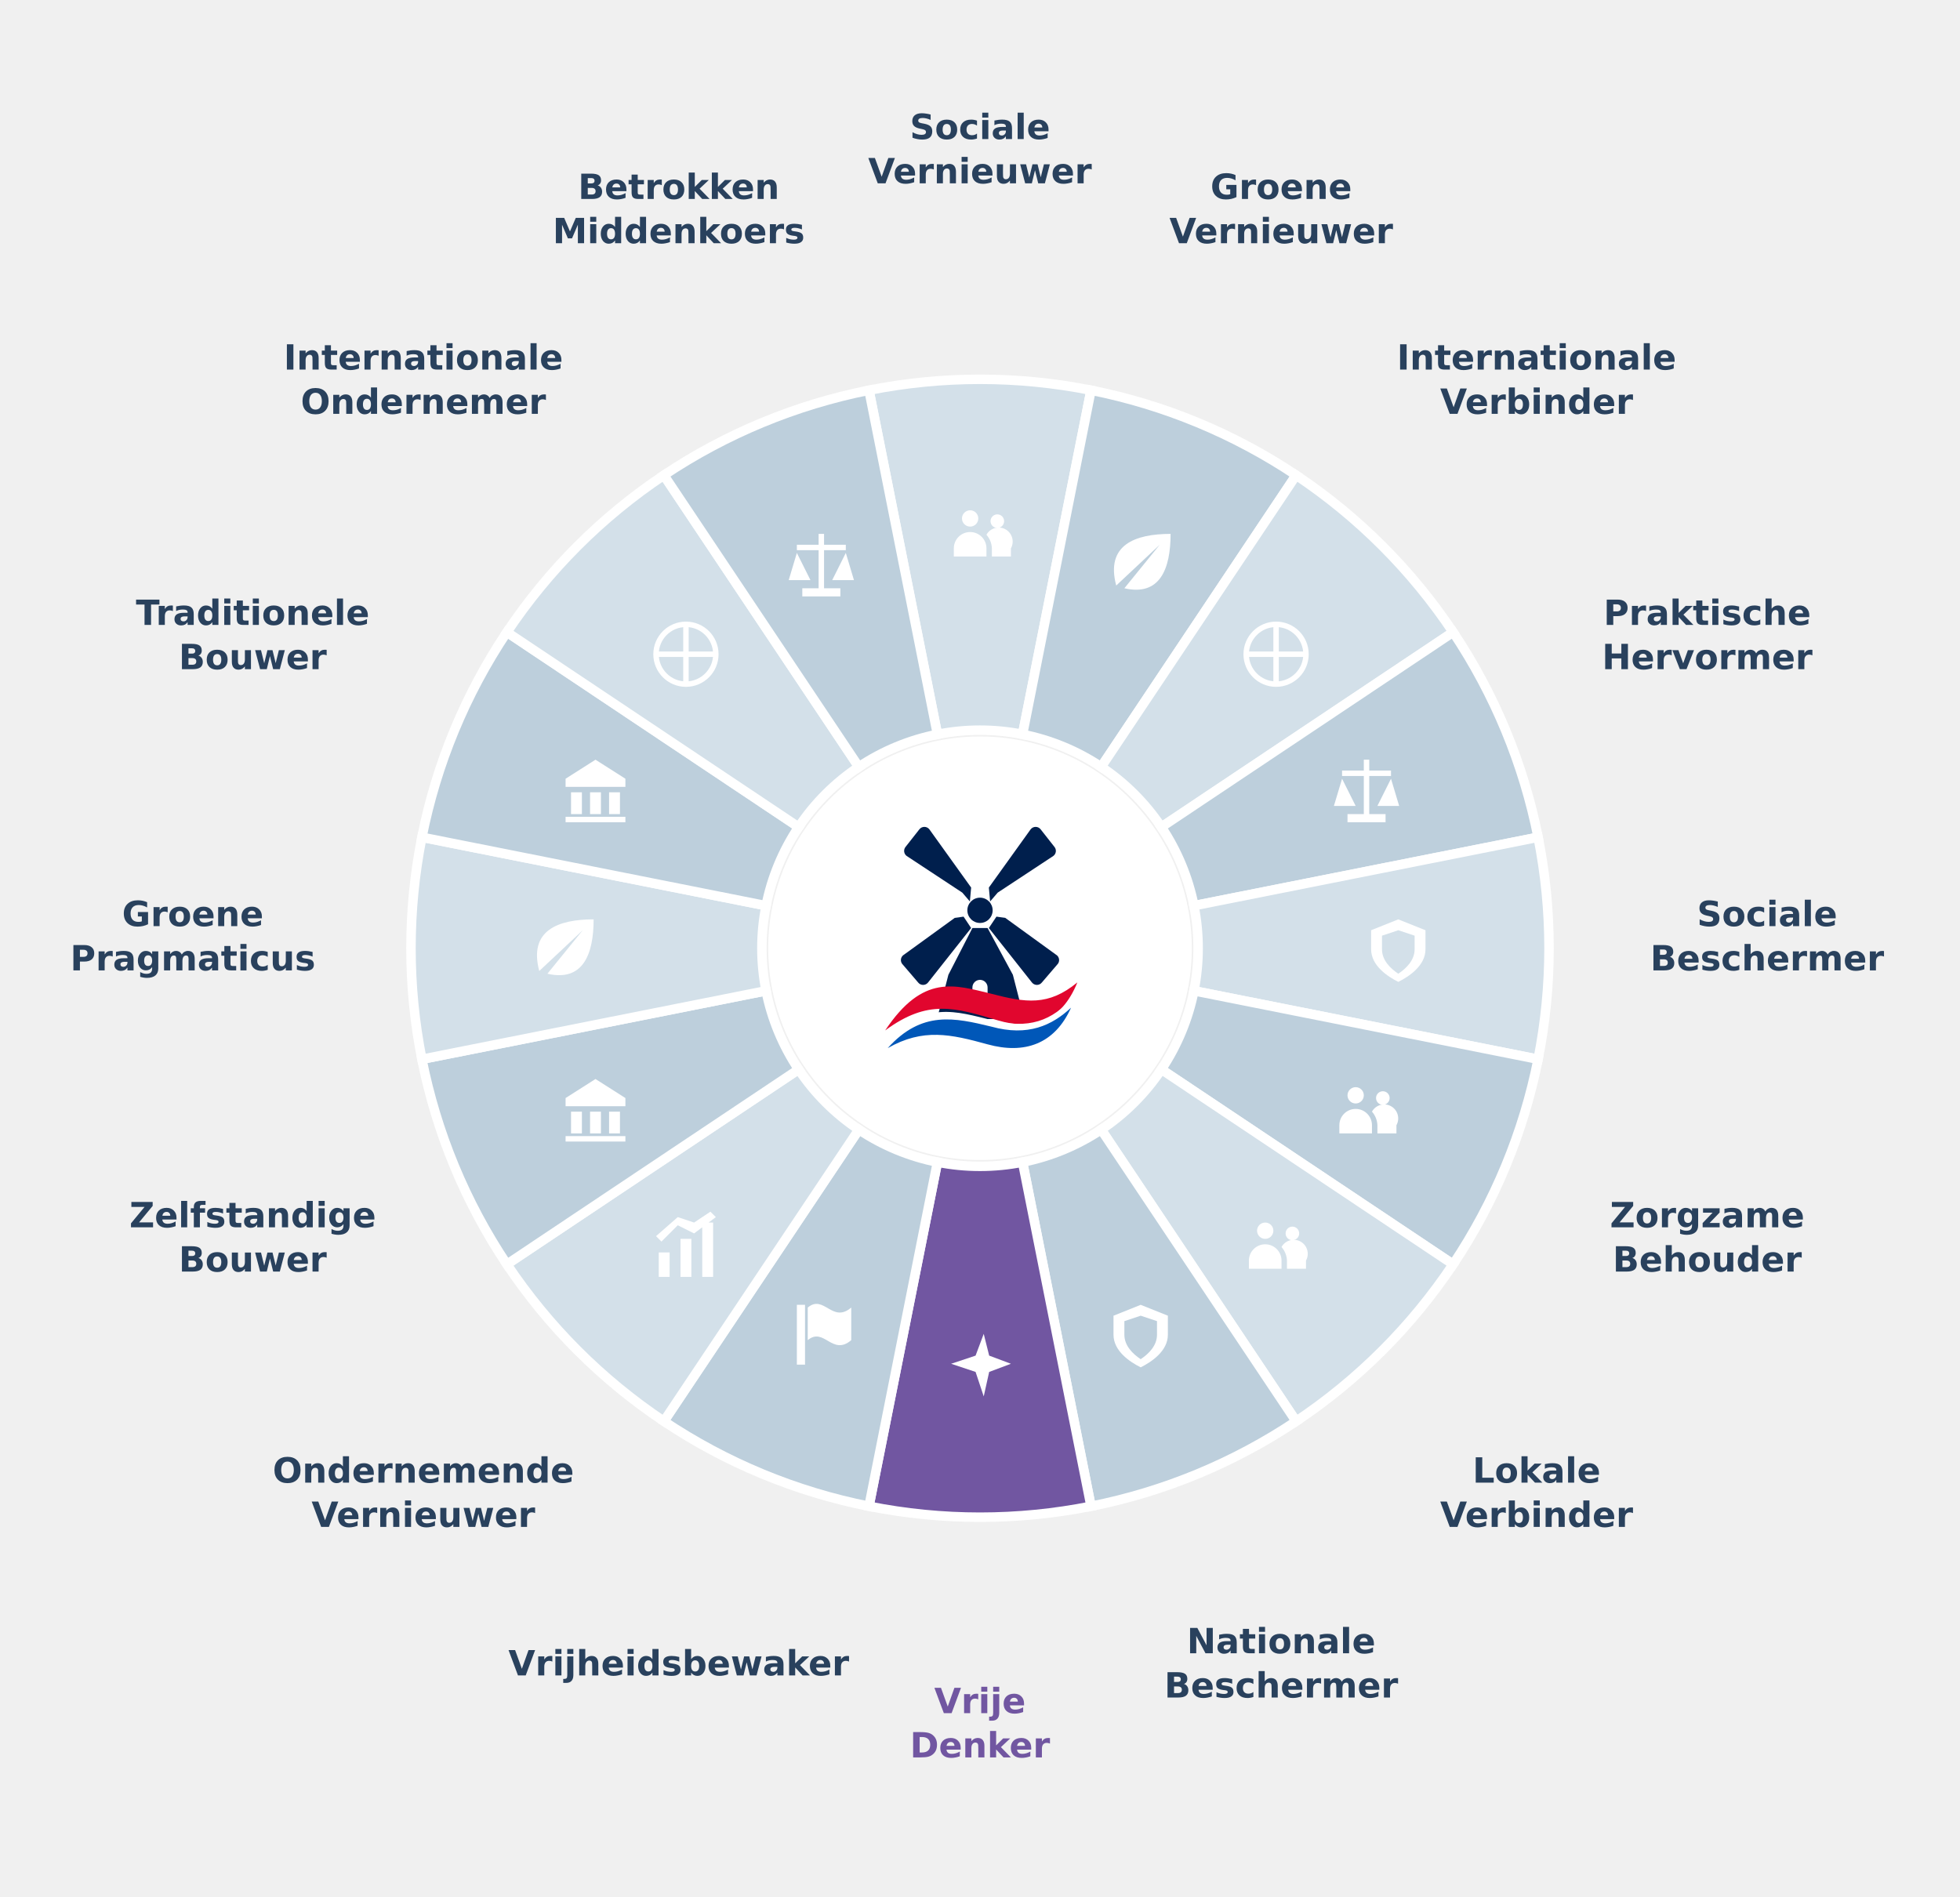
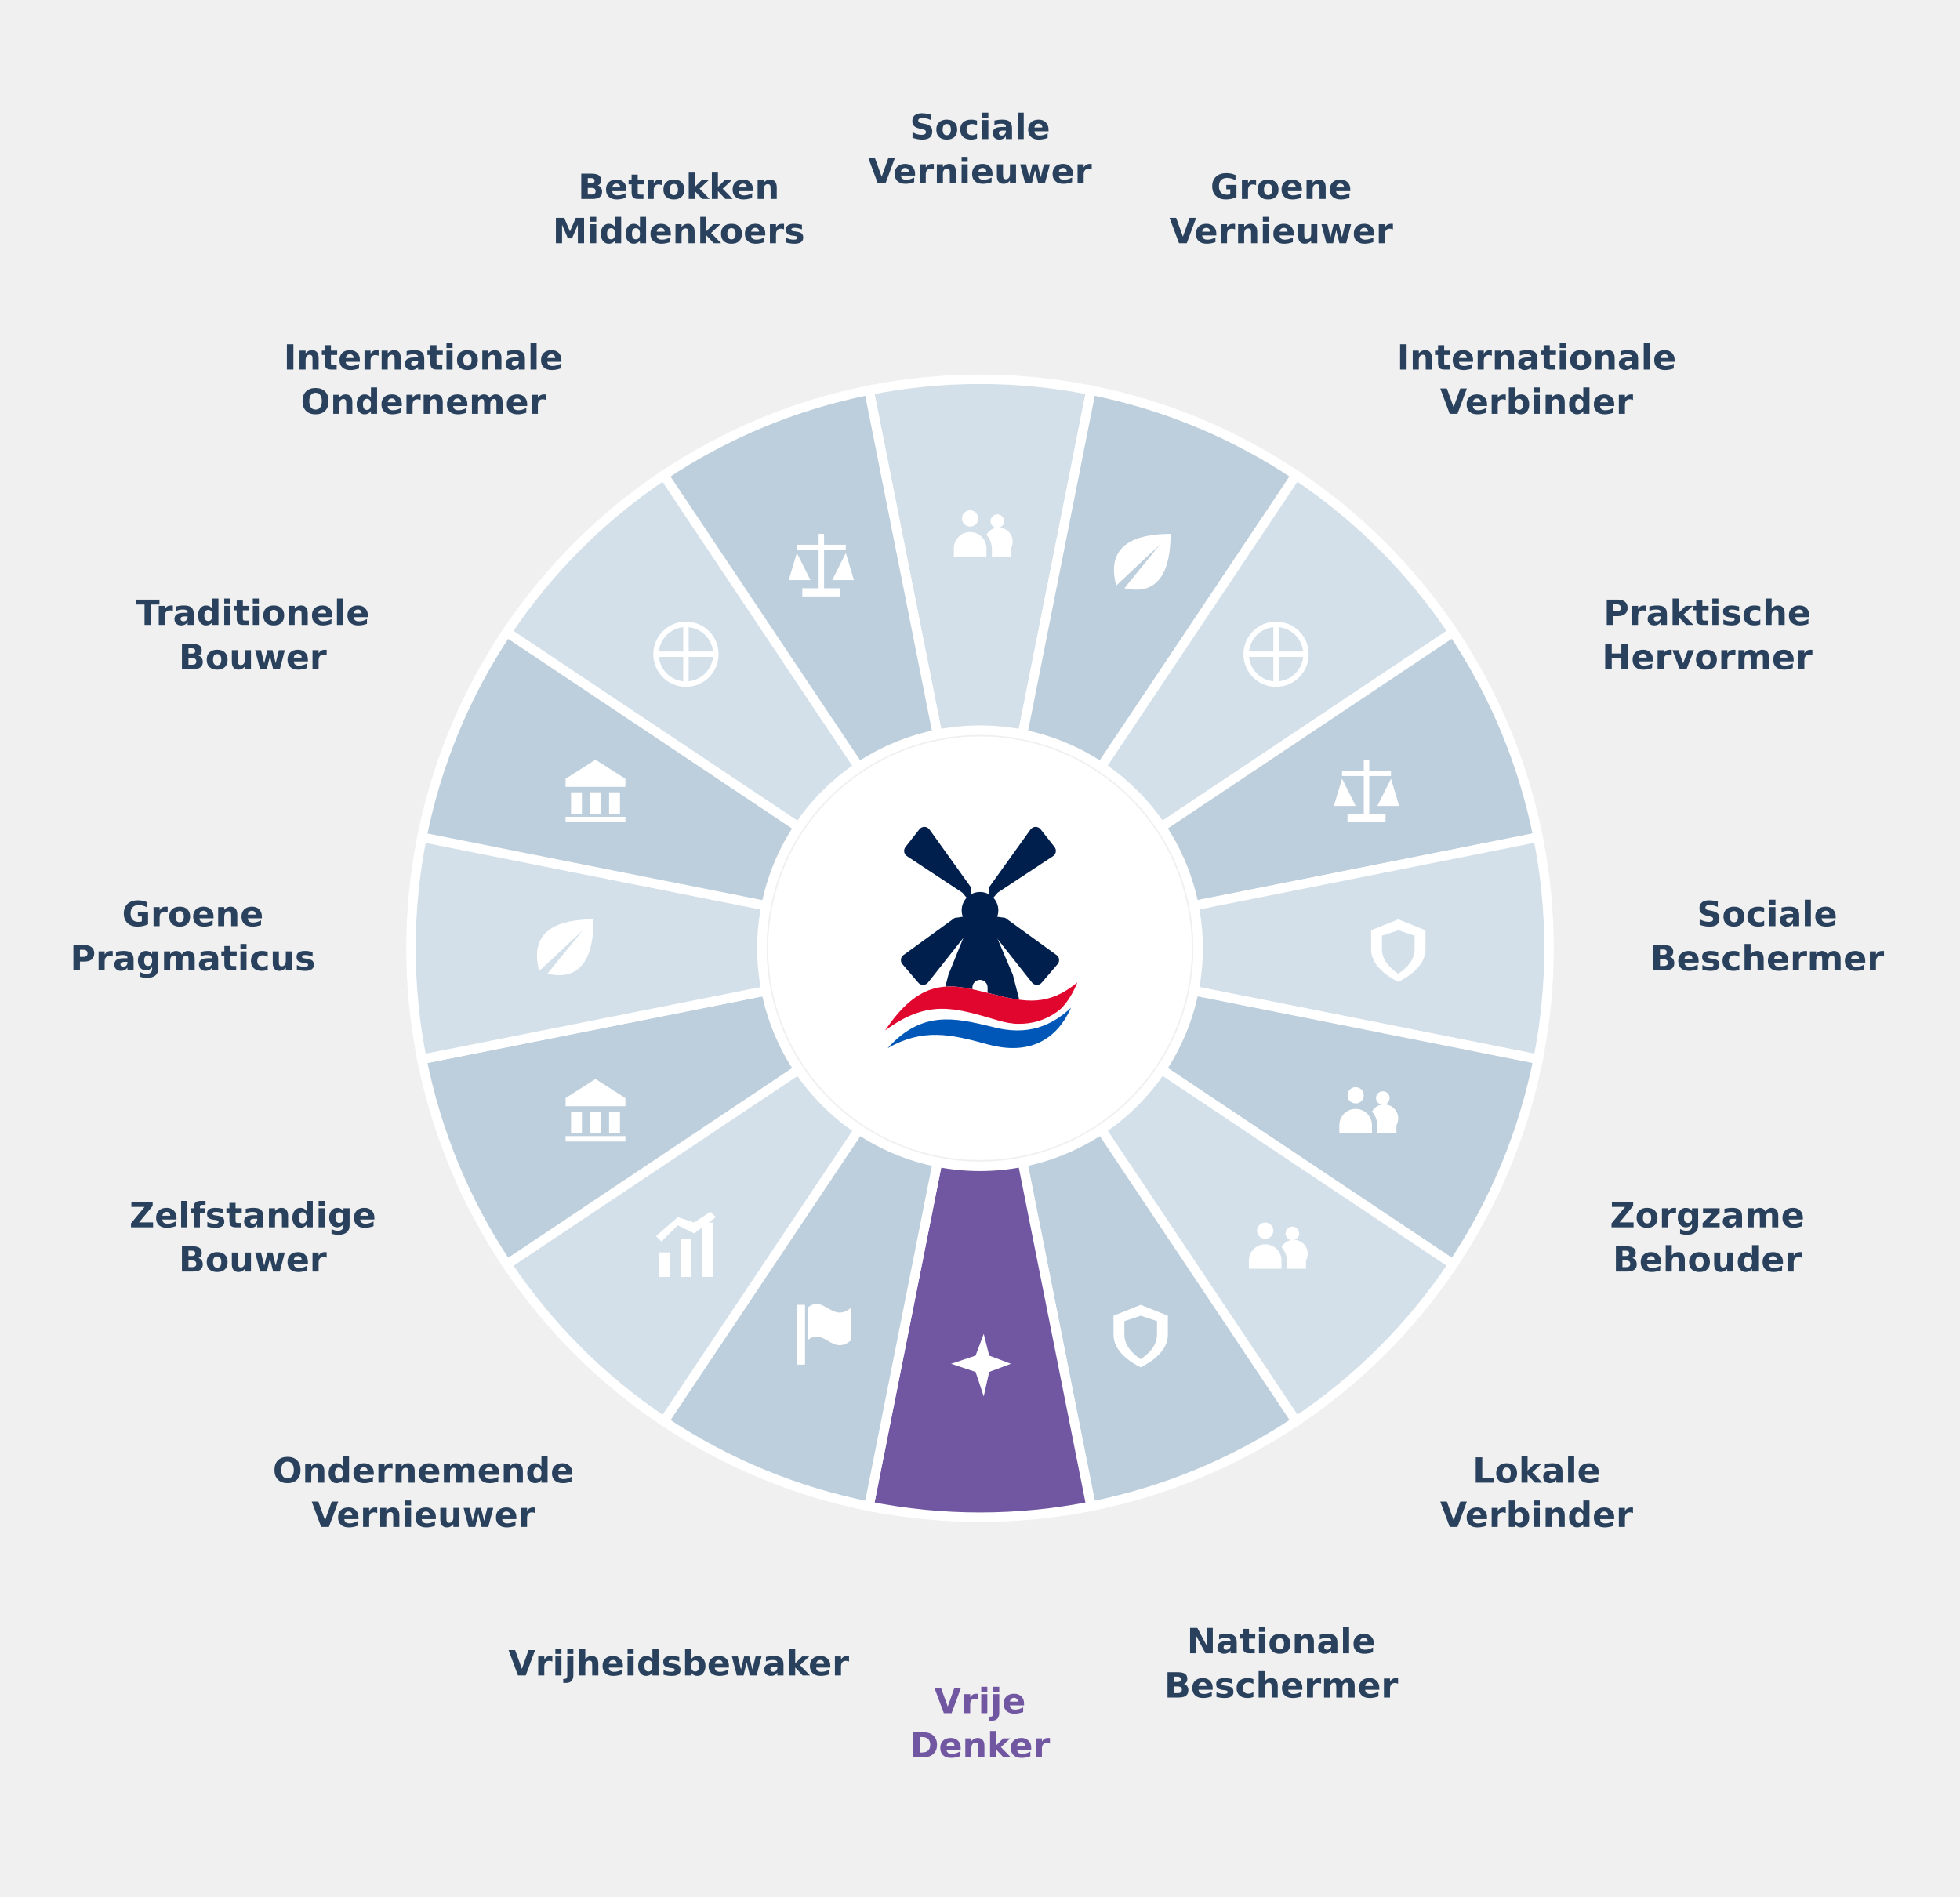
<svg xmlns="http://www.w3.org/2000/svg" viewBox="0 0 620 600">
  <path d="M296.54,232.33L274.88,123.46A180,180 0 0 1 345.12,123.46L323.46,232.33A69,69 0 0 0 296.54,232.33Z" fill="#d3e0e9" stroke="white" stroke-width="3" />
  <g transform="translate(300.00,158.00) scale(.86)" fill="white">
    <circle cx="8" cy="7" r="3" />
    <circle cx="18" cy="8" r="2.5" />
    <path d="M2 21v-3a6 6 0 0 1 12 0v3zm14 0v-3a8 8 0 0 0-2-5 5 5 0 0 1 9 5v3z" />
  </g>
  <text x="310.00" y="44.00" text-anchor="middle" font-family="DejaVu Sans,sans-serif" font-size="11" font-weight="bold" fill="#29415d">Sociale</text>
  <text x="310.00" y="58.00" text-anchor="middle" font-family="DejaVu Sans,sans-serif" font-size="11" font-weight="bold" fill="#29415d">Vernieuwer</text>
  <path d="M323.46,232.33L345.12,123.46A180,180 0 0 1 410.00,150.34L348.33,242.63A69,69 0 0 0 323.46,232.33Z" fill="#bdcfdc" stroke="white" stroke-width="3" />
  <g transform="translate(350.51,168.05) scale(.86)" fill="white">
    <path d="M3 20C-1 5 10 1 23 1c0 13-4 23-17 20L19 5z" />
  </g>
  <text x="405.29" y="62.95" text-anchor="middle" font-family="DejaVu Sans,sans-serif" font-size="11" font-weight="bold" fill="#29415d">Groene</text>
  <text x="405.29" y="76.95" text-anchor="middle" font-family="DejaVu Sans,sans-serif" font-size="11" font-weight="bold" fill="#29415d">Vernieuwer</text>
  <path d="M348.33,242.63L410.00,150.34A180,180 0 0 1 459.66,200.00L367.37,261.67A69,69 0 0 0 348.33,242.63Z" fill="#d3e0e9" stroke="white" stroke-width="3" />
  <g transform="translate(393.34,196.66) scale(.86)" fill="white">
    <path d="M12 0a12 12 0 1 1 0 24 12 12 0 1 1 0-24zM12 2a10 10 0 1 0 0 20 10 10 0 1 0 0-20z" fill-rule="evenodd" />
    <path d="M1 11h22v2H1zM11 1h2v22h-2z" />
  </g>
  <text x="486.07" y="116.93" text-anchor="middle" font-family="DejaVu Sans,sans-serif" font-size="11" font-weight="bold" fill="#29415d">Internationale</text>
  <text x="486.07" y="130.93" text-anchor="middle" font-family="DejaVu Sans,sans-serif" font-size="11" font-weight="bold" fill="#29415d">Verbinder</text>
  <path d="M367.37,261.67L459.66,200.00A180,180 0 0 1 486.54,264.88L377.67,286.54A69,69 0 0 0 367.37,261.67Z" fill="#bdcfdc" stroke="white" stroke-width="3" />
  <g transform="translate(421.95,239.49) scale(.86)" fill="white">
    <path d="M11 1h2v4h8v2h-8v14h6v3H5v-3h6V7H3V5h8zM3 8l5 10H0zm18 0 3 10H16z" />
  </g>
  <text x="540.05" y="197.71" text-anchor="middle" font-family="DejaVu Sans,sans-serif" font-size="11" font-weight="bold" fill="#29415d">Praktische</text>
  <text x="540.05" y="211.71" text-anchor="middle" font-family="DejaVu Sans,sans-serif" font-size="11" font-weight="bold" fill="#29415d">Hervormer</text>
  <path d="M377.67,286.54L486.54,264.88A180,180 0 0 1 486.54,335.12L377.67,313.46A69,69 0 0 0 377.67,286.54Z" fill="#d3e0e9" stroke="white" stroke-width="3" />
  <g transform="translate(432.00,290.00) scale(.86)" fill="white">
    <path d="m12 1 10 4v7c0 6-6 10-10 12C8 22 2 18 2 12V5zm0 4L6 7v5c0 4 3 7 6 9 3-2 6-5 6-9V7z" fill-rule="evenodd" />
  </g>
  <text x="559.00" y="293.00" text-anchor="middle" font-family="DejaVu Sans,sans-serif" font-size="11" font-weight="bold" fill="#29415d">Sociale</text>
  <text x="559.00" y="307.00" text-anchor="middle" font-family="DejaVu Sans,sans-serif" font-size="11" font-weight="bold" fill="#29415d">Beschermer</text>
  <path d="M377.67,313.46L486.54,335.12A180,180 0 0 1 459.66,400.00L367.37,338.33A69,69 0 0 0 377.67,313.46Z" fill="#bdcfdc" stroke="white" stroke-width="3" />
  <g transform="translate(421.95,340.51) scale(.86)" fill="white">
    <circle cx="8" cy="7" r="3" />
    <circle cx="18" cy="8" r="2.5" />
    <path d="M2 21v-3a6 6 0 0 1 12 0v3zm14 0v-3a8 8 0 0 0-2-5 5 5 0 0 1 9 5v3z" />
  </g>
  <text x="540.05" y="388.29" text-anchor="middle" font-family="DejaVu Sans,sans-serif" font-size="11" font-weight="bold" fill="#29415d">Zorgzame</text>
  <text x="540.05" y="402.29" text-anchor="middle" font-family="DejaVu Sans,sans-serif" font-size="11" font-weight="bold" fill="#29415d">Behouder</text>
  <path d="M367.37,338.33L459.66,400.00A180,180 0 0 1 410.00,449.66L348.33,357.37A69,69 0 0 0 367.37,338.33Z" fill="#d3e0e9" stroke="white" stroke-width="3" />
  <g transform="translate(393.34,383.34) scale(.86)" fill="white">
    <circle cx="8" cy="7" r="3" />
    <circle cx="18" cy="8" r="2.5" />
    <path d="M2 21v-3a6 6 0 0 1 12 0v3zm14 0v-3a8 8 0 0 0-2-5 5 5 0 0 1 9 5v3z" />
  </g>
  <text x="486.07" y="469.07" text-anchor="middle" font-family="DejaVu Sans,sans-serif" font-size="11" font-weight="bold" fill="#29415d">Lokale</text>
  <text x="486.07" y="483.07" text-anchor="middle" font-family="DejaVu Sans,sans-serif" font-size="11" font-weight="bold" fill="#29415d">Verbinder</text>
  <path d="M348.33,357.37L410.00,449.66A180,180 0 0 1 345.12,476.54L323.46,367.67A69,69 0 0 0 348.33,357.37Z" fill="#bdcfdc" stroke="white" stroke-width="3" />
  <g transform="translate(350.51,411.95) scale(.86)" fill="white">
    <path d="m12 1 10 4v7c0 6-6 10-10 12C8 22 2 18 2 12V5zm0 4L6 7v5c0 4 3 7 6 9 3-2 6-5 6-9V7z" fill-rule="evenodd" />
  </g>
  <text x="405.29" y="523.05" text-anchor="middle" font-family="DejaVu Sans,sans-serif" font-size="11" font-weight="bold" fill="#29415d">Nationale</text>
  <text x="405.29" y="537.05" text-anchor="middle" font-family="DejaVu Sans,sans-serif" font-size="11" font-weight="bold" fill="#29415d">Beschermer</text>
  <path d="M323.46,367.67L345.12,476.54A180,180 0 0 1 274.88,476.54L296.54,367.67A69,69 0 0 0 323.46,367.67Z" fill="#7156a1" stroke="white" stroke-width="3" />
  <g transform="translate(300.00,422.00) scale(.86)" fill="white">
    <path d="m13 0 2 8 8 3-8 3-2 9-3-9-9-3 9-3z" />
  </g>
  <text x="310.00" y="542.00" text-anchor="middle" font-family="DejaVu Sans,sans-serif" font-size="11" font-weight="bold" fill="#7156a1">Vrije</text>
  <text x="310.00" y="556.00" text-anchor="middle" font-family="DejaVu Sans,sans-serif" font-size="11" font-weight="bold" fill="#7156a1">Denker</text>
  <path d="M296.54,367.67L274.88,476.54A180,180 0 0 1 210.00,449.66L271.67,357.37A69,69 0 0 0 296.54,367.67Z" fill="#bdcfdc" stroke="white" stroke-width="3" />
  <g transform="translate(249.49,411.95) scale(.86)" fill="white">
    <path d="M3 1h3v22H3zm4 1c6-5 9 6 16 0v12c-7 6-10-5-16 0z" />
  </g>
  <text x="214.71" y="530.05" text-anchor="middle" font-family="DejaVu Sans,sans-serif" font-size="11" font-weight="bold" fill="#29415d">Vrijheidsbewaker</text>
  <path d="M271.67,357.37L210.00,449.66A180,180 0 0 1 160.34,400.00L252.63,338.33A69,69 0 0 0 271.67,357.37Z" fill="#d3e0e9" stroke="white" stroke-width="3" />
  <g transform="translate(206.66,383.34) scale(.86)" fill="white">
    <path d="M2 15h4v9H2zm8-5h4v14h-4zm8-6h4v20h-4zM1 9l8-7 6 2 6-4 2 2-8 6-6-3-6 6z" />
  </g>
  <text x="133.93" y="469.07" text-anchor="middle" font-family="DejaVu Sans,sans-serif" font-size="11" font-weight="bold" fill="#29415d">Ondernemende</text>
  <text x="133.93" y="483.07" text-anchor="middle" font-family="DejaVu Sans,sans-serif" font-size="11" font-weight="bold" fill="#29415d">Vernieuwer</text>
  <path d="M252.63,338.33L160.34,400.00A180,180 0 0 1 133.46,335.12L242.33,313.46A69,69 0 0 0 252.63,338.33Z" fill="#bdcfdc" stroke="white" stroke-width="3" />
  <g transform="translate(178.05,340.51) scale(.86)" fill="white">
    <path d="m1 8 11-7 11 7v3H1zm2 5h4v8H3zm7 0h4v8h-4zm7 0h4v8h-4zM1 22h22v2H1z" />
  </g>
  <text x="79.95" y="388.29" text-anchor="middle" font-family="DejaVu Sans,sans-serif" font-size="11" font-weight="bold" fill="#29415d">Zelfstandige</text>
  <text x="79.95" y="402.29" text-anchor="middle" font-family="DejaVu Sans,sans-serif" font-size="11" font-weight="bold" fill="#29415d">Bouwer</text>
  <path d="M242.33,313.46L133.46,335.12A180,180 0 0 1 133.46,264.88L242.33,286.54A69,69 0 0 0 242.33,313.46Z" fill="#d3e0e9" stroke="white" stroke-width="3" />
  <g transform="translate(168.00,290.00) scale(.86)" fill="white">
    <path d="M3 20C-1 5 10 1 23 1c0 13-4 23-17 20L19 5z" />
  </g>
  <text x="61.00" y="293.00" text-anchor="middle" font-family="DejaVu Sans,sans-serif" font-size="11" font-weight="bold" fill="#29415d">Groene</text>
  <text x="61.00" y="307.00" text-anchor="middle" font-family="DejaVu Sans,sans-serif" font-size="11" font-weight="bold" fill="#29415d">Pragmaticus</text>
  <path d="M242.33,286.54L133.46,264.88A180,180 0 0 1 160.34,200.00L252.63,261.67A69,69 0 0 0 242.33,286.54Z" fill="#bdcfdc" stroke="white" stroke-width="3" />
  <g transform="translate(178.05,239.49) scale(.86)" fill="white">
    <path d="m1 8 11-7 11 7v3H1zm2 5h4v8H3zm7 0h4v8h-4zm7 0h4v8h-4zM1 22h22v2H1z" />
  </g>
  <text x="79.95" y="197.71" text-anchor="middle" font-family="DejaVu Sans,sans-serif" font-size="11" font-weight="bold" fill="#29415d">Traditionele</text>
  <text x="79.95" y="211.71" text-anchor="middle" font-family="DejaVu Sans,sans-serif" font-size="11" font-weight="bold" fill="#29415d">Bouwer</text>
  <path d="M252.63,261.67L160.34,200.00A180,180 0 0 1 210.00,150.34L271.67,242.63A69,69 0 0 0 252.63,261.67Z" fill="#d3e0e9" stroke="white" stroke-width="3" />
  <g transform="translate(206.66,196.66) scale(.86)" fill="white">
    <path d="M12 0a12 12 0 1 1 0 24 12 12 0 1 1 0-24zM12 2a10 10 0 1 0 0 20 10 10 0 1 0 0-20z" fill-rule="evenodd" />
    <path d="M1 11h22v2H1zM11 1h2v22h-2z" />
  </g>
  <text x="133.93" y="116.93" text-anchor="middle" font-family="DejaVu Sans,sans-serif" font-size="11" font-weight="bold" fill="#29415d">Internationale</text>
  <text x="133.93" y="130.93" text-anchor="middle" font-family="DejaVu Sans,sans-serif" font-size="11" font-weight="bold" fill="#29415d">Ondernemer</text>
  <path d="M271.67,242.63L210.00,150.34A180,180 0 0 1 274.88,123.46L296.54,232.33A69,69 0 0 0 271.67,242.63Z" fill="#bdcfdc" stroke="white" stroke-width="3" />
  <g transform="translate(249.49,168.05) scale(.86)" fill="white">
    <path d="M11 1h2v4h8v2h-8v14h6v3H5v-3h6V7H3V5h8zM3 8l5 10H0zm18 0 3 10H16z" />
  </g>
  <text x="214.71" y="62.95" text-anchor="middle" font-family="DejaVu Sans,sans-serif" font-size="11" font-weight="bold" fill="#29415d">Betrokken</text>
  <text x="214.71" y="76.95" text-anchor="middle" font-family="DejaVu Sans,sans-serif" font-size="11" font-weight="bold" fill="#29415d">Middenkoers</text>
  <circle cx="310" cy="300" r="67" fill="white" />
  <g transform="translate(278,260) scale(.40)">
    <g fill="#001f4d">
      <path d="m72 63-6-7L22 27a5 5 0 0 1-1-7L32 6a5 5 0 0 1 8 0l33 46z" />
      <path d="m88 63 6-7 44-29a5 5 0 0 0 1-7L128 6a5 5 0 0 0-8 0L87 52z" />
      <path d="m67 75-7 1-40 29a5 5 0 0 0-1 8l12 14a5 5 0 0 0 8 0l34-43z" />
      <path d="m93 75 7 1 40 29a5 5 0 0 1 1 8l-12 14a5 5 0 0 1-8 0L87 84z" />
-       <path d="m74 84-19 37-9 35h69l-9-35-20-37z" />
-       <circle cx="80" cy="70" r="10" />
+       <path d="M74 74 55 121l-9 35h69l-9-35-20-47z" />
+       <circle cx="80" cy="70" r="14.5" />
    </g>
    <path d="M74 131a6 6 0 0 1 12 0v14H74z" fill="#fff" />
+     <path d="M5 165c30-45 55-36 84-29 27 7 45 10 68-9-1 4-2 7-3.5 10.5L152 147c-13 29-37 37-66 29-29-8-51-13-79 3z" fill="#fff" />
    <path d="M5 165c30-45 55-36 84-29 27 7 45 10 68-9-13 32-36 38-63 30-34-10-55-17-89 8" fill="#e1062e" />
    <path d="M5 174c32-33 56-24 85-17 28 7 47 1 64-19-9 28-36 40-65 31-33-10-54-13-84 5" fill="#fff" />
    <path d="M7 179c27-30 53-24 82-17 29 8 48-1 63-15-13 29-37 37-66 29-29-8-51-13-79 3" fill="#0057b8" />
  </g>
</svg>
